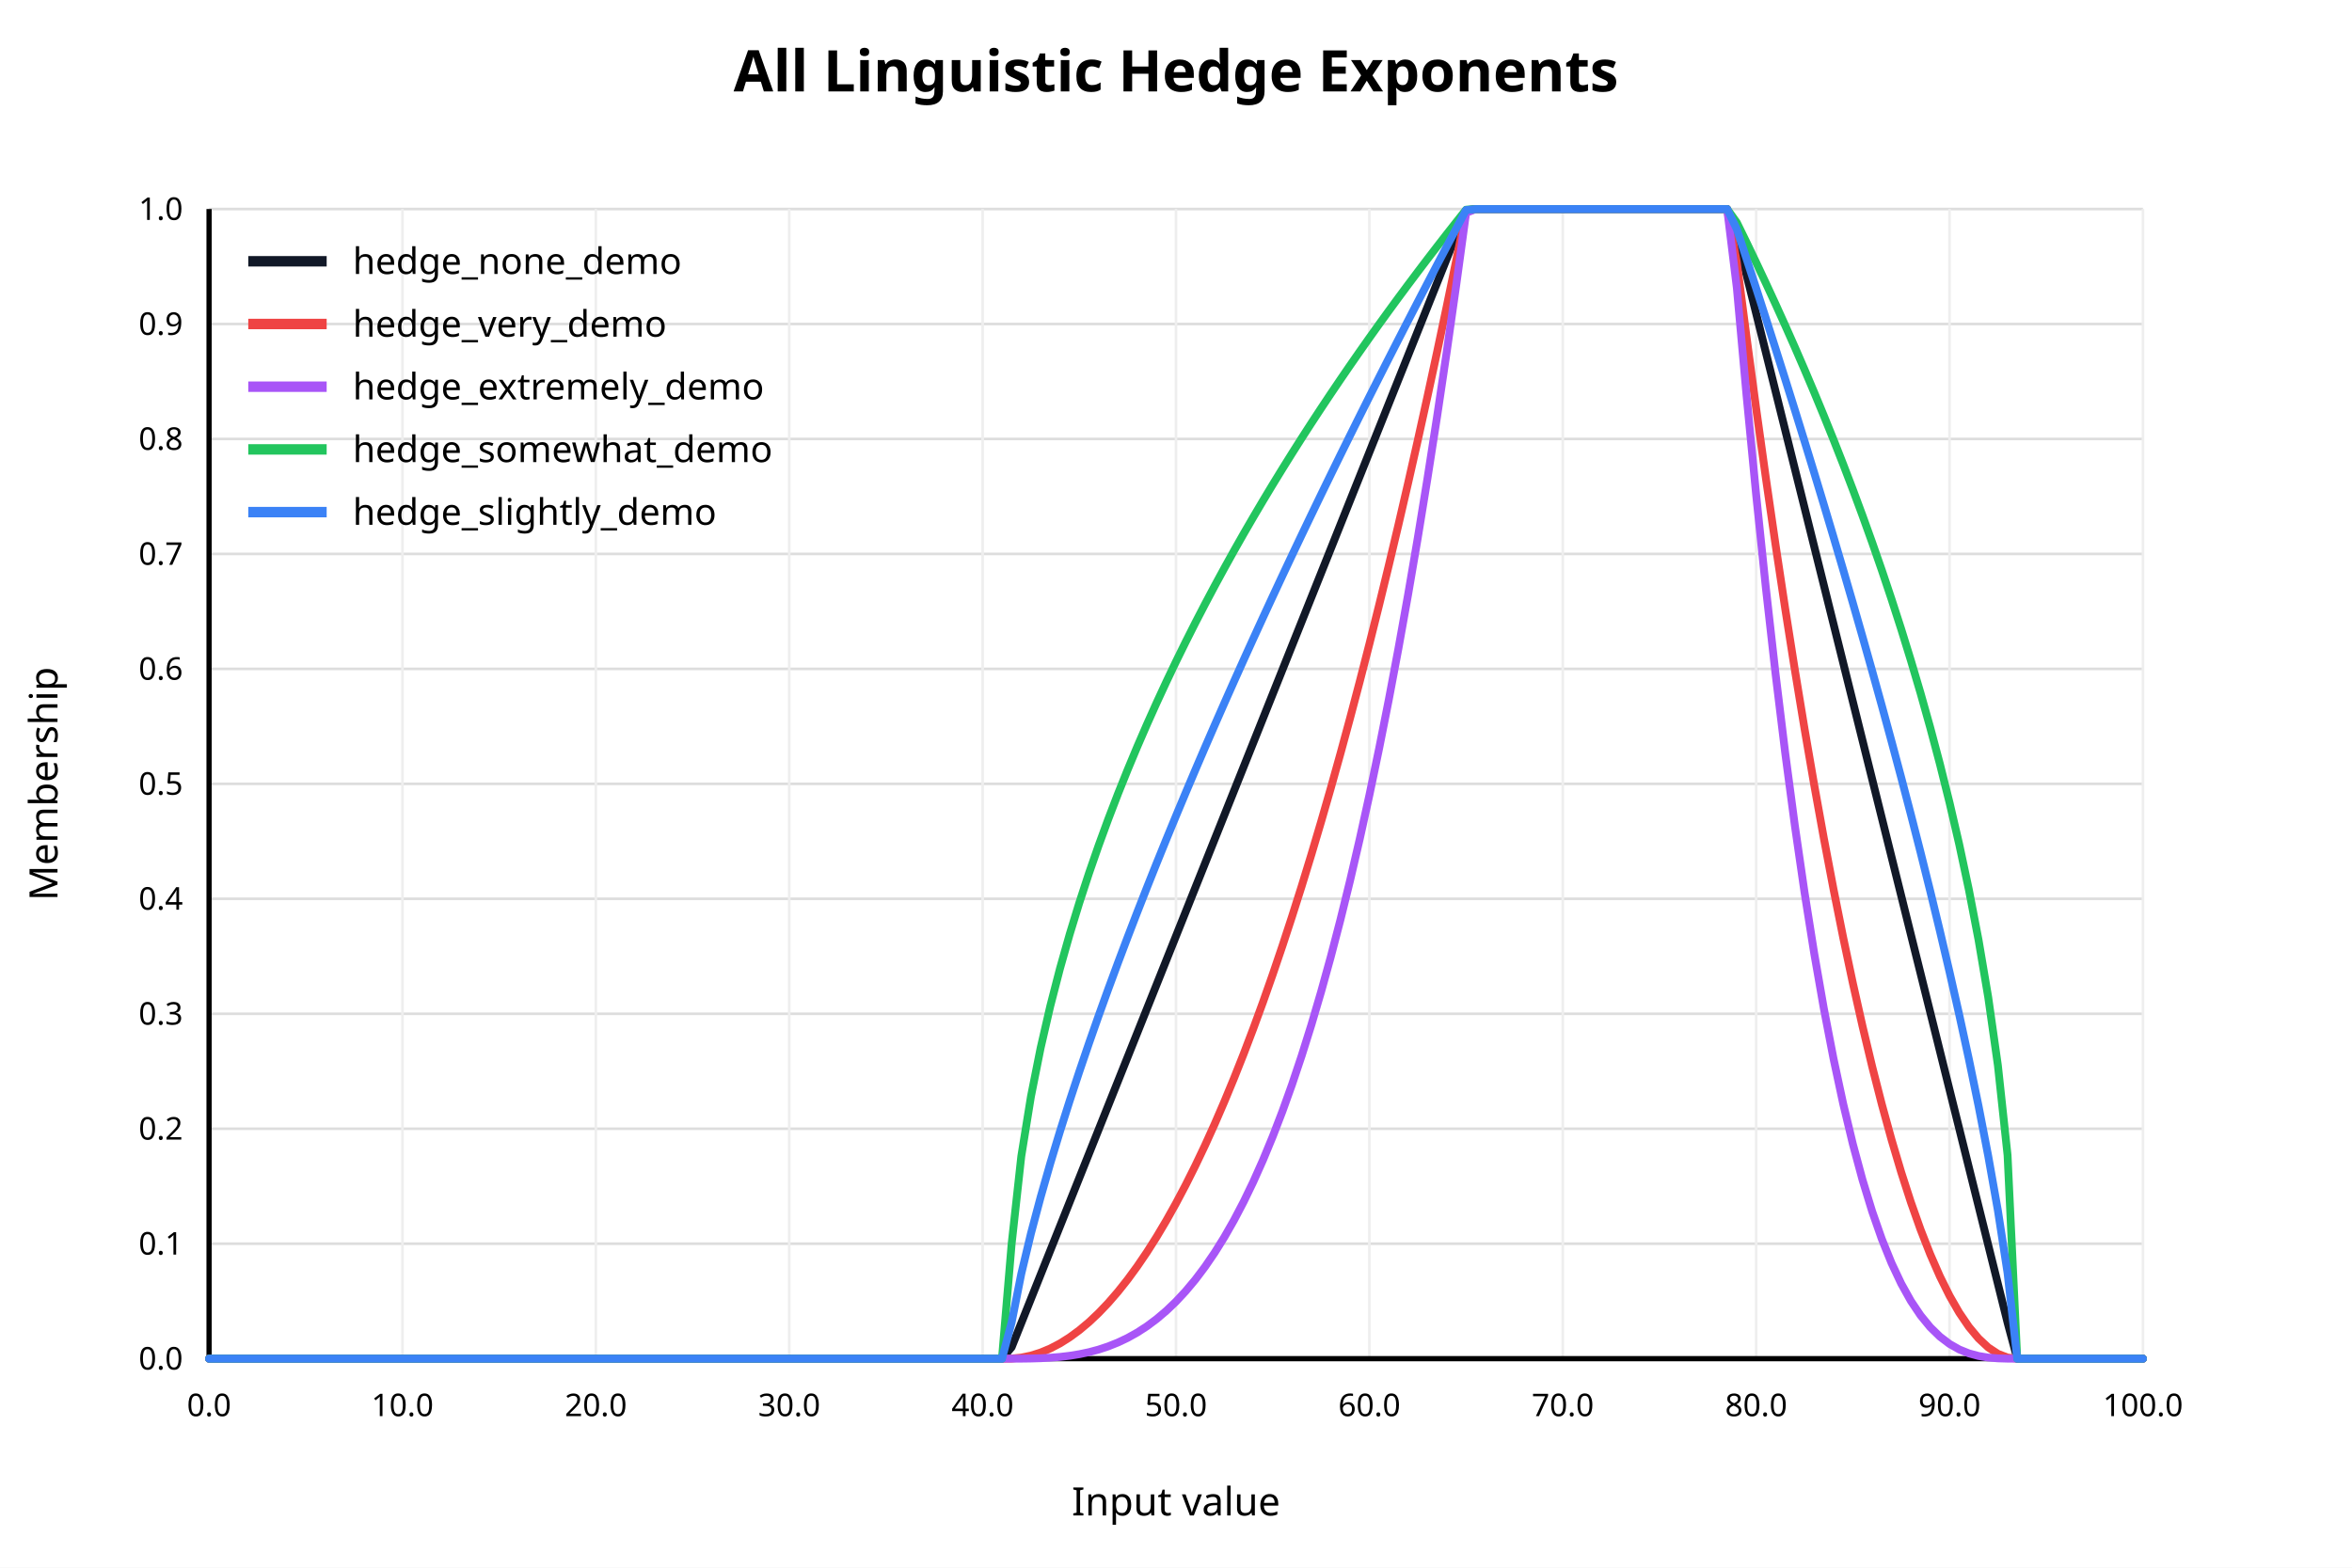
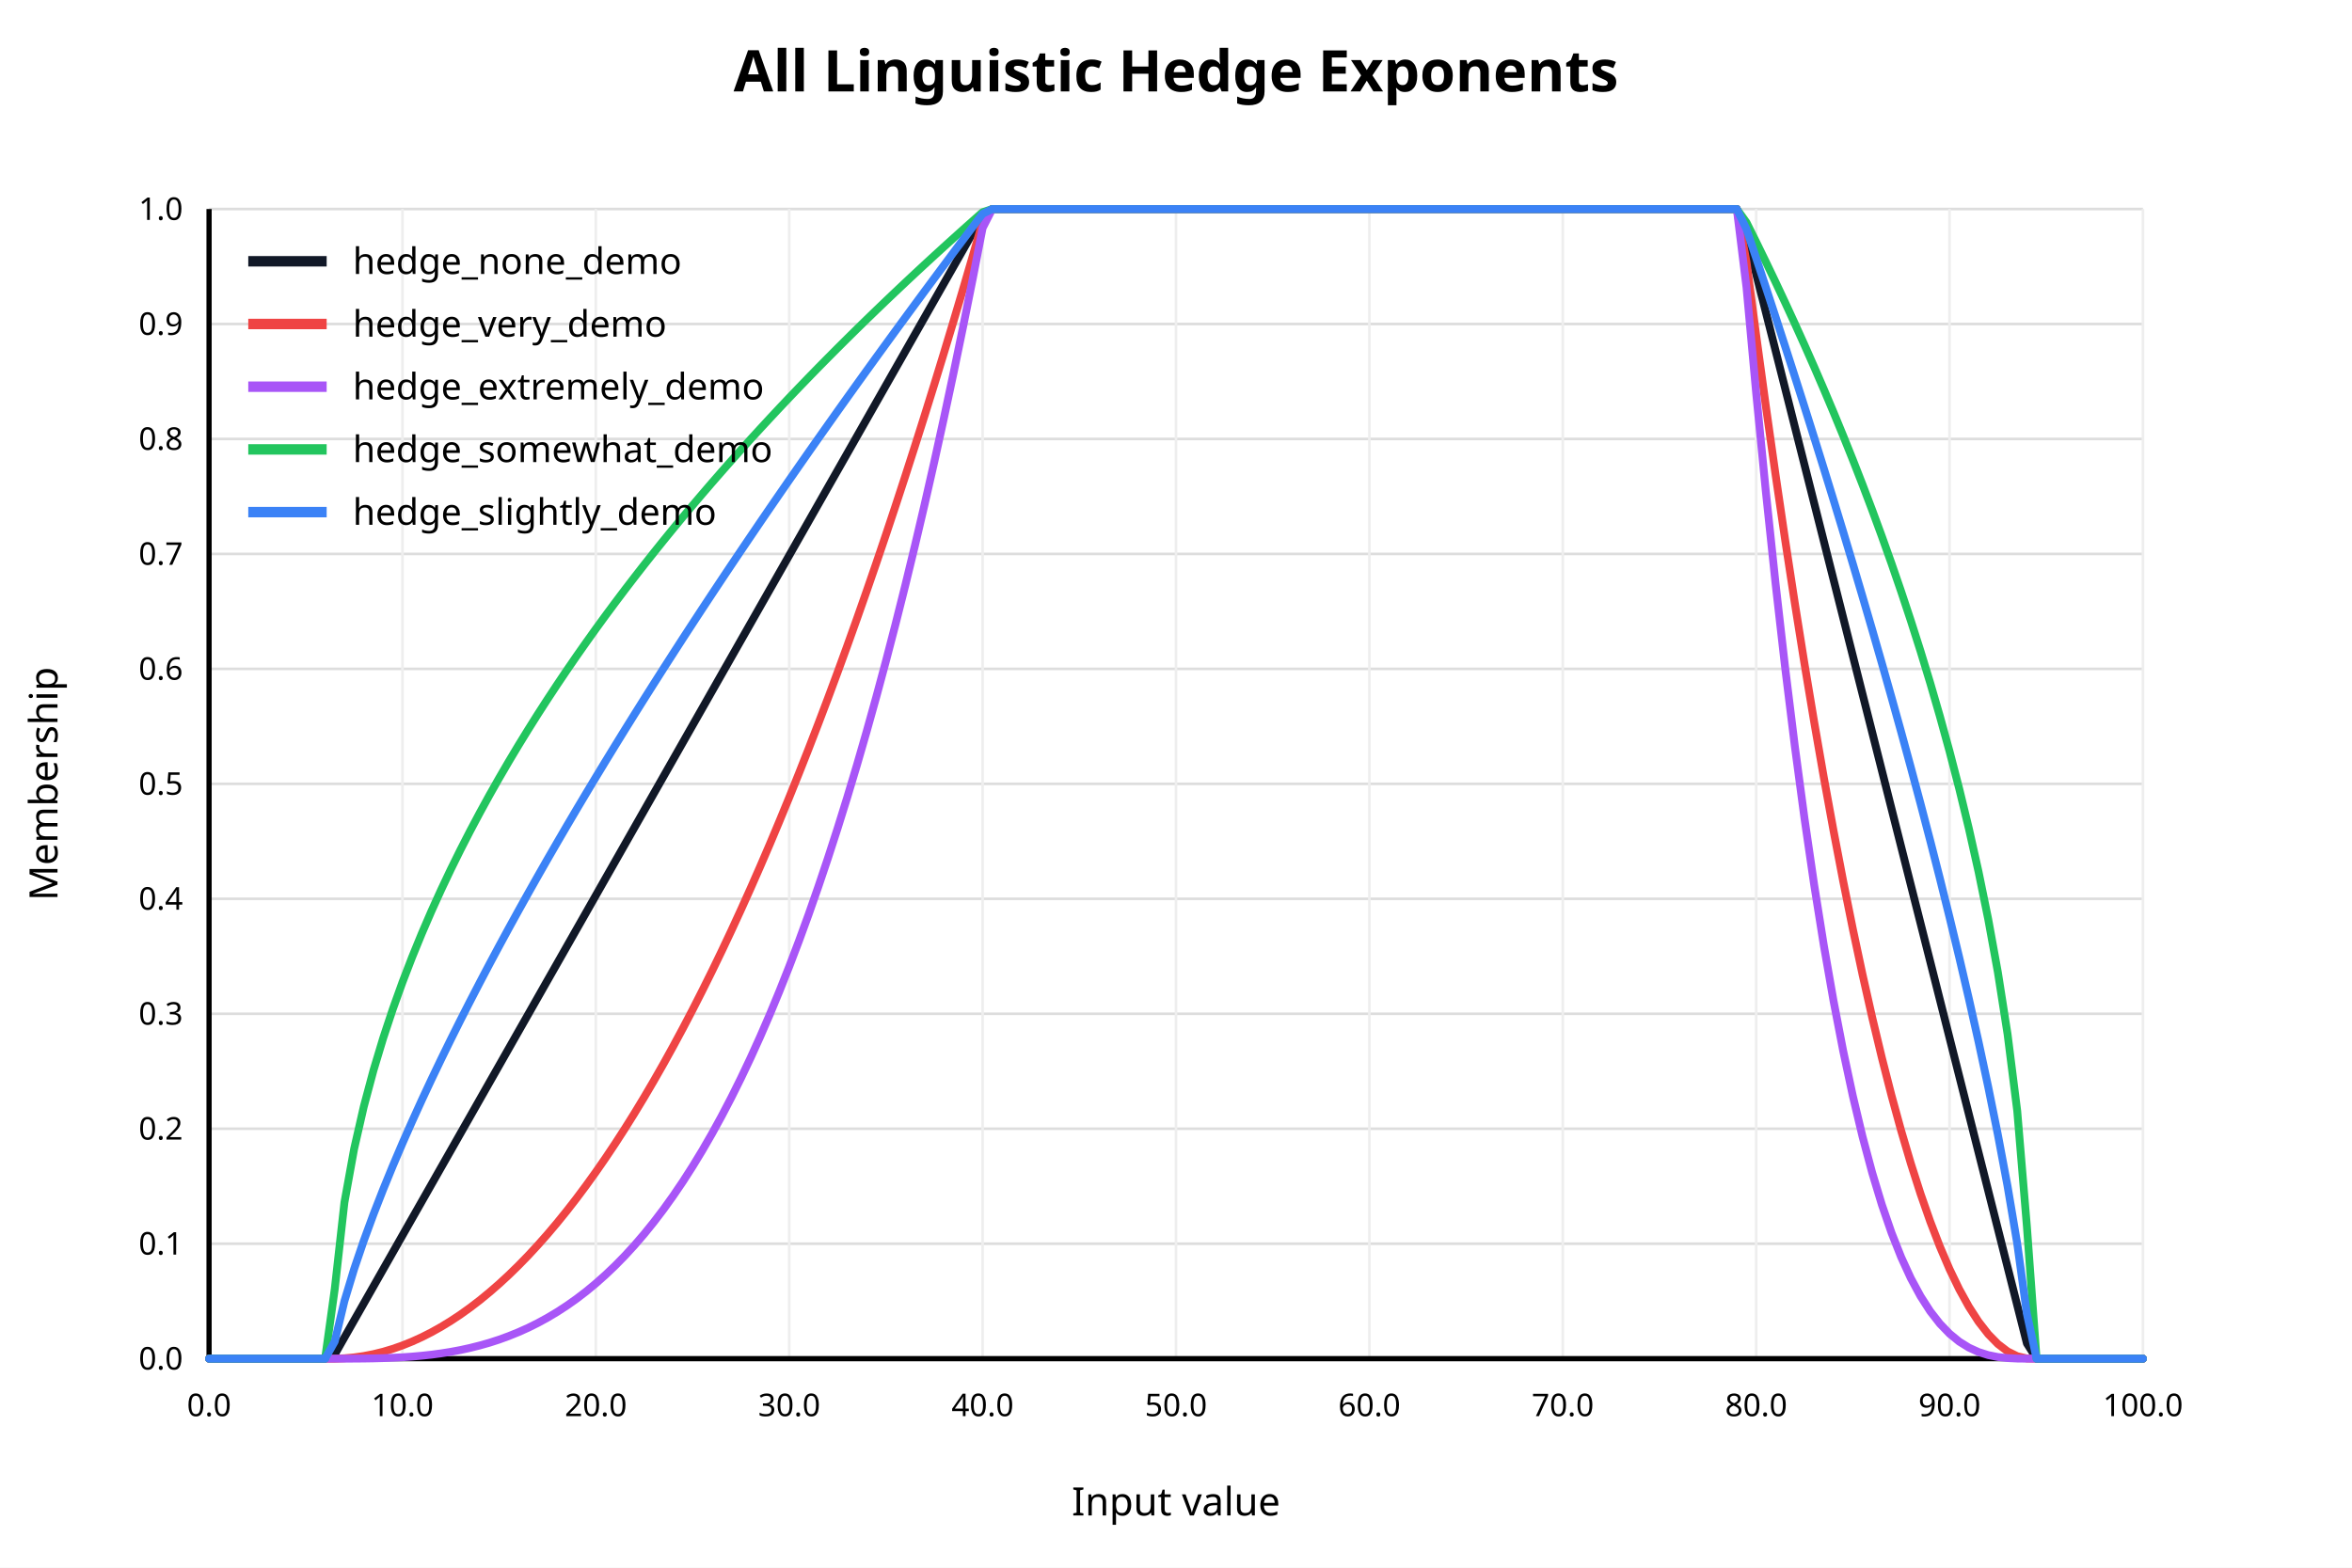
<svg xmlns="http://www.w3.org/2000/svg" width="900" height="600" viewBox="0 0 900 600">
  <rect x="0" y="0" width="900" height="600" fill="white" />
  <text x="450" y="35" text-anchor="middle" font-family="sans-serif" font-size="22" font-weight="bold" fill="black">All Linguistic Hedge Exponents</text>
  <line x1="80" y1="520.00" x2="820" y2="520.00" stroke="#dddddd" stroke-width="1" />
  <text x="70" y="520.00" text-anchor="end" dominant-baseline="middle" font-family="sans-serif" font-size="12" fill="black">0.0</text>
  <line x1="80" y1="476.00" x2="820" y2="476.00" stroke="#dddddd" stroke-width="1" />
  <text x="70" y="476.00" text-anchor="end" dominant-baseline="middle" font-family="sans-serif" font-size="12" fill="black">0.1</text>
  <line x1="80" y1="432.00" x2="820" y2="432.00" stroke="#dddddd" stroke-width="1" />
  <text x="70" y="432.00" text-anchor="end" dominant-baseline="middle" font-family="sans-serif" font-size="12" fill="black">0.2</text>
  <line x1="80" y1="388.00" x2="820" y2="388.00" stroke="#dddddd" stroke-width="1" />
  <text x="70" y="388.00" text-anchor="end" dominant-baseline="middle" font-family="sans-serif" font-size="12" fill="black">0.3</text>
  <line x1="80" y1="344.00" x2="820" y2="344.00" stroke="#dddddd" stroke-width="1" />
  <text x="70" y="344.00" text-anchor="end" dominant-baseline="middle" font-family="sans-serif" font-size="12" fill="black">0.4</text>
  <line x1="80" y1="300.00" x2="820" y2="300.00" stroke="#dddddd" stroke-width="1" />
  <text x="70" y="300.00" text-anchor="end" dominant-baseline="middle" font-family="sans-serif" font-size="12" fill="black">0.5</text>
  <line x1="80" y1="256.00" x2="820" y2="256.00" stroke="#dddddd" stroke-width="1" />
  <text x="70" y="256.00" text-anchor="end" dominant-baseline="middle" font-family="sans-serif" font-size="12" fill="black">0.6</text>
  <line x1="80" y1="212.00" x2="820" y2="212.00" stroke="#dddddd" stroke-width="1" />
  <text x="70" y="212.00" text-anchor="end" dominant-baseline="middle" font-family="sans-serif" font-size="12" fill="black">0.7</text>
  <line x1="80" y1="168.00" x2="820" y2="168.00" stroke="#dddddd" stroke-width="1" />
  <text x="70" y="168.00" text-anchor="end" dominant-baseline="middle" font-family="sans-serif" font-size="12" fill="black">0.8</text>
  <line x1="80" y1="124.00" x2="820" y2="124.00" stroke="#dddddd" stroke-width="1" />
  <text x="70" y="124.00" text-anchor="end" dominant-baseline="middle" font-family="sans-serif" font-size="12" fill="black">0.9</text>
  <line x1="80" y1="80.00" x2="820" y2="80.00" stroke="#dddddd" stroke-width="1" />
  <text x="70" y="80.00" text-anchor="end" dominant-baseline="middle" font-family="sans-serif" font-size="12" fill="black">1.0</text>
  <line x1="80.00" y1="80" x2="80.00" y2="520" stroke="#eeeeee" stroke-width="1" />
  <text x="80.00" y="542" text-anchor="middle" font-family="sans-serif" font-size="12" fill="black">0.0</text>
  <line x1="154.00" y1="80" x2="154.00" y2="520" stroke="#eeeeee" stroke-width="1" />
  <text x="154.00" y="542" text-anchor="middle" font-family="sans-serif" font-size="12" fill="black">10.0</text>
  <line x1="228.00" y1="80" x2="228.00" y2="520" stroke="#eeeeee" stroke-width="1" />
  <text x="228.00" y="542" text-anchor="middle" font-family="sans-serif" font-size="12" fill="black">20.0</text>
  <line x1="302.00" y1="80" x2="302.00" y2="520" stroke="#eeeeee" stroke-width="1" />
  <text x="302.00" y="542" text-anchor="middle" font-family="sans-serif" font-size="12" fill="black">30.0</text>
  <line x1="376.00" y1="80" x2="376.00" y2="520" stroke="#eeeeee" stroke-width="1" />
  <text x="376.00" y="542" text-anchor="middle" font-family="sans-serif" font-size="12" fill="black">40.0</text>
  <line x1="450.00" y1="80" x2="450.00" y2="520" stroke="#eeeeee" stroke-width="1" />
  <text x="450.00" y="542" text-anchor="middle" font-family="sans-serif" font-size="12" fill="black">50.0</text>
  <line x1="524.00" y1="80" x2="524.00" y2="520" stroke="#eeeeee" stroke-width="1" />
  <text x="524.00" y="542" text-anchor="middle" font-family="sans-serif" font-size="12" fill="black">60.0</text>
  <line x1="598.00" y1="80" x2="598.00" y2="520" stroke="#eeeeee" stroke-width="1" />
  <text x="598.00" y="542" text-anchor="middle" font-family="sans-serif" font-size="12" fill="black">70.0</text>
  <line x1="672.00" y1="80" x2="672.00" y2="520" stroke="#eeeeee" stroke-width="1" />
  <text x="672.00" y="542" text-anchor="middle" font-family="sans-serif" font-size="12" fill="black">80.0</text>
  <line x1="746.00" y1="80" x2="746.00" y2="520" stroke="#eeeeee" stroke-width="1" />
  <text x="746.00" y="542" text-anchor="middle" font-family="sans-serif" font-size="12" fill="black">90.0</text>
  <line x1="820.00" y1="80" x2="820.00" y2="520" stroke="#eeeeee" stroke-width="1" />
  <text x="820.00" y="542" text-anchor="middle" font-family="sans-serif" font-size="12" fill="black">100.0</text>
  <line x1="80" y1="520" x2="820" y2="520" stroke="black" stroke-width="2" />
  <line x1="80" y1="80" x2="80" y2="520" stroke="black" stroke-width="2" />
  <text x="450" y="580" text-anchor="middle" font-family="sans-serif" font-size="15" fill="black">Input value</text>
  <text x="22" y="300" text-anchor="middle" font-family="sans-serif" font-size="15" fill="black" transform="rotate(-90 22 300)">Membership</text>
-   <polyline fill="none" stroke="#111827" stroke-width="3" stroke-linejoin="round" stroke-linecap="round" points="80.00,520.00 83.70,520.00 87.40,520.00 91.10,520.00 94.80,520.00 98.50,520.00 102.20,520.00 105.90,520.00 109.60,520.00 113.30,520.00 117.00,520.00 120.70,520.00 124.40,520.00 128.10,520.00 131.80,520.00 135.50,520.00 139.20,520.00 142.90,520.00 146.60,520.00 150.30,520.00 154.00,520.00 157.70,520.00 161.40,520.00 165.10,520.00 168.80,520.00 172.50,520.00 176.20,520.00 179.90,520.00 183.60,520.00 187.30,520.00 191.00,520.00 194.70,520.00 198.40,520.00 202.10,520.00 205.80,520.00 209.50,520.00 213.20,520.00 216.90,520.00 220.60,520.00 224.30,520.00 228.00,520.00 231.70,520.00 235.40,520.00 239.10,520.00 242.80,520.00 246.50,520.00 250.20,520.00 253.90,520.00 257.60,520.00 261.30,520.00 265.00,520.00 268.70,520.00 272.40,520.00 276.10,520.00 279.80,520.00 283.50,520.00 287.20,520.00 290.90,520.00 294.60,520.00 298.30,520.00 302.00,520.00 305.70,520.00 309.40,520.00 313.10,520.00 316.80,520.00 320.50,520.00 324.20,520.00 327.90,520.00 331.60,520.00 335.30,520.00 339.00,520.00 342.70,520.00 346.40,520.00 350.10,520.00 353.80,520.00 357.50,520.00 361.20,520.00 364.90,520.00 368.60,520.00 372.30,520.00 376.00,520.00 379.70,520.00 383.40,520.00 387.10,515.63 390.80,506.37 394.50,497.11 398.20,487.85 401.90,478.59 405.60,469.34 409.30,460.08 413.00,450.82 416.70,441.56 420.40,432.30 424.10,423.05 427.80,413.79 431.50,404.53 435.20,395.27 438.90,386.01 442.60,376.76 446.30,367.50 450.00,358.24 453.70,348.98 457.40,339.72 461.10,330.47 464.80,321.21 468.50,311.95 472.20,302.69 475.90,293.43 479.60,284.18 483.30,274.92 487.00,265.66 490.70,256.40 494.40,247.14 498.10,237.88 501.80,228.63 505.50,219.37 509.20,210.11 512.90,200.85 516.60,191.59 520.30,182.34 524.00,173.08 527.70,163.82 531.40,154.56 535.10,145.30 538.80,136.05 542.50,126.79 546.20,117.53 549.90,108.27 553.60,99.01 557.30,89.76 561.00,80.50 564.70,80.00 568.40,80.00 572.10,80.00 575.80,80.00 579.50,80.00 583.20,80.00 586.90,80.00 590.60,80.00 594.30,80.00 598.00,80.00 601.70,80.00 605.40,80.00 609.10,80.00 612.80,80.00 616.50,80.00 620.20,80.00 623.90,80.00 627.60,80.00 631.30,80.00 635.00,80.00 638.70,80.00 642.40,80.00 646.10,80.00 649.80,80.00 653.50,80.00 657.20,80.00 660.90,80.00 664.60,90.28 668.30,105.14 672.00,119.99 675.70,134.85 679.40,149.70 683.10,164.56 686.80,179.41 690.50,194.27 694.20,209.12 697.90,223.98 701.60,238.83 705.30,253.69 709.00,268.54 712.70,283.40 716.40,298.25 720.10,313.11 723.80,327.96 727.50,342.82 731.20,357.67 734.90,372.52 738.60,387.38 742.30,402.23 746.00,417.09 749.70,431.94 753.40,446.80 757.10,461.65 760.80,476.51 764.50,491.36 768.20,506.22 771.90,520.00 775.60,520.00 779.30,520.00 783.00,520.00 786.70,520.00 790.40,520.00 794.10,520.00 797.80,520.00 801.50,520.00 805.20,520.00 808.90,520.00 812.60,520.00 816.30,520.00 820.00,520.00" />
+   <polyline fill="none" stroke="#111827" stroke-width="3" stroke-linejoin="round" stroke-linecap="round" points="80.00,520.00 83.70,520.00 87.40,520.00 91.10,520.00 94.80,520.00 98.50,520.00 102.20,520.00 105.90,520.00 109.60,520.00 113.30,520.00 117.00,520.00 120.70,520.00 124.40,520.00 128.10,518.38 131.80,511.87 135.50,505.36 139.20,498.86 142.90,492.35 146.60,485.84 150.30,479.34 154.00,472.83 157.70,466.32 161.40,459.82 165.10,453.31 168.80,446.80 172.50,440.30 176.20,433.79 179.90,427.29 183.60,420.78 187.30,414.27 191.00,407.77 194.70,401.26 198.40,394.75 202.10,388.25 205.80,381.74 209.50,375.23 213.20,368.73 216.90,362.22 220.60,355.71 224.30,349.21 228.00,342.70 231.70,336.19 235.40,329.69 239.10,323.18 242.80,316.67 246.50,310.17 250.20,303.66 253.90,297.15 257.60,290.65 261.30,284.14 265.00,277.63 268.70,271.13 272.40,264.62 276.10,258.11 279.80,251.61 283.50,245.10 287.20,238.60 290.90,232.09 294.60,225.58 298.30,219.08 302.00,212.57 305.70,206.06 309.40,199.56 313.10,193.05 316.80,186.54 320.50,180.04 324.20,173.53 327.90,167.02 331.60,160.52 335.30,154.01 339.00,147.50 342.70,141.00 346.40,134.49 350.10,127.98 353.80,121.48 357.50,114.97 361.20,108.46 364.90,101.96 368.60,95.45 372.30,88.94 376.00,82.44 379.70,80.00 383.40,80.00 387.10,80.00 390.80,80.00 394.50,80.00 398.20,80.00 401.90,80.00 405.60,80.00 409.30,80.00 413.00,80.00 416.70,80.00 420.40,80.00 424.10,80.00 427.80,80.00 431.50,80.00 435.20,80.00 438.90,80.00 442.60,80.00 446.30,80.00 450.00,80.00 453.70,80.00 457.40,80.00 461.10,80.00 464.80,80.00 468.50,80.00 472.20,80.00 475.90,80.00 479.60,80.00 483.30,80.00 487.00,80.00 490.70,80.00 494.40,80.00 498.10,80.00 501.80,80.00 505.50,80.00 509.20,80.00 512.90,80.00 516.60,80.00 520.30,80.00 524.00,80.00 527.70,80.00 531.40,80.00 535.10,80.00 538.80,80.00 542.50,80.00 546.20,80.00 549.90,80.00 553.60,80.00 557.30,80.00 561.00,80.00 564.70,80.00 568.40,80.00 572.10,80.00 575.80,80.00 579.50,80.00 583.20,80.00 586.90,80.00 590.60,80.00 594.30,80.00 598.00,80.00 601.70,80.00 605.40,80.00 609.10,80.00 612.80,80.00 616.50,80.00 620.20,80.00 623.90,80.00 627.60,80.00 631.30,80.00 635.00,80.00 638.70,80.00 642.40,80.00 646.10,80.00 649.80,80.00 653.50,80.00 657.20,80.00 660.90,80.00 664.60,80.00 668.30,90.23 672.00,104.85 675.70,119.47 679.40,134.09 683.10,148.71 686.80,163.33 690.50,177.95 694.20,192.57 697.90,207.18 701.60,221.80 705.30,236.42 709.00,251.04 712.70,265.66 716.40,280.28 720.10,294.90 723.80,309.52 727.50,324.14 731.20,338.76 734.90,353.38 738.60,367.99 742.30,382.61 746.00,397.23 749.70,411.85 753.40,426.47 757.10,441.09 760.80,455.71 764.50,470.33 768.20,484.95 771.90,499.57 775.60,514.18 779.30,520.00 783.00,520.00 786.70,520.00 790.40,520.00 794.10,520.00 797.80,520.00 801.50,520.00 805.20,520.00 808.90,520.00 812.60,520.00 816.30,520.00 820.00,520.00" />
  <line x1="95" y1="100" x2="125" y2="100" stroke="#111827" stroke-width="4" />
  <text x="135" y="100" dominant-baseline="middle" font-family="sans-serif" font-size="14" fill="black">hedge_none_demo</text>
-   <polyline fill="none" stroke="#ef4444" stroke-width="3" stroke-linejoin="round" stroke-linecap="round" points="80.00,520.00 83.70,520.00 87.40,520.00 91.10,520.00 94.80,520.00 98.50,520.00 102.20,520.00 105.90,520.00 109.60,520.00 113.30,520.00 117.00,520.00 120.70,520.00 124.40,520.00 128.10,520.00 131.80,520.00 135.50,520.00 139.20,520.00 142.90,520.00 146.60,520.00 150.30,520.00 154.00,520.00 157.70,520.00 161.40,520.00 165.10,520.00 168.80,520.00 172.50,520.00 176.20,520.00 179.90,520.00 183.60,520.00 187.30,520.00 191.00,520.00 194.70,520.00 198.40,520.00 202.10,520.00 205.80,520.00 209.50,520.00 213.20,520.00 216.90,520.00 220.60,520.00 224.30,520.00 228.00,520.00 231.70,520.00 235.40,520.00 239.10,520.00 242.80,520.00 246.50,520.00 250.20,520.00 253.90,520.00 257.60,520.00 261.30,520.00 265.00,520.00 268.70,520.00 272.40,520.00 276.10,520.00 279.80,520.00 283.50,520.00 287.20,520.00 290.90,520.00 294.60,520.00 298.30,520.00 302.00,520.00 305.70,520.00 309.40,520.00 313.10,520.00 316.80,520.00 320.50,520.00 324.20,520.00 327.90,520.00 331.60,520.00 335.30,520.00 339.00,520.00 342.70,520.00 346.40,520.00 350.10,520.00 353.80,520.00 357.50,520.00 361.20,520.00 364.90,520.00 368.60,520.00 372.30,520.00 376.00,520.00 379.70,520.00 383.40,520.00 387.10,519.96 390.80,519.58 394.50,518.81 398.20,517.65 401.90,516.10 405.60,514.17 409.30,511.84 413.00,509.12 416.70,506.02 420.40,502.52 424.10,498.64 427.80,494.36 431.50,489.70 435.20,484.64 438.90,479.20 442.60,473.37 446.30,467.14 450.00,460.53 453.70,453.53 457.40,446.14 461.10,438.36 464.80,430.19 468.50,421.62 472.20,412.67 475.90,403.34 479.60,393.61 483.30,383.49 487.00,372.98 490.70,362.08 494.40,350.79 498.10,339.12 501.80,327.05 505.50,314.59 509.20,301.75 512.90,288.51 516.60,274.89 520.30,260.87 524.00,246.47 527.70,231.67 531.40,216.49 535.10,200.92 538.80,184.95 542.50,168.60 546.20,151.86 549.90,134.73 553.60,117.21 557.30,99.30 561.00,81.00 564.70,80.00 568.40,80.00 572.10,80.00 575.80,80.00 579.50,80.00 583.20,80.00 586.90,80.00 590.60,80.00 594.30,80.00 598.00,80.00 601.70,80.00 605.40,80.00 609.10,80.00 612.80,80.00 616.50,80.00 620.20,80.00 623.90,80.00 627.60,80.00 631.30,80.00 635.00,80.00 638.70,80.00 642.40,80.00 646.10,80.00 649.80,80.00 653.50,80.00 657.20,80.00 660.90,80.00 664.60,100.33 668.30,128.84 672.00,156.35 675.70,182.86 679.40,208.36 683.10,232.87 686.80,256.36 690.50,278.86 694.20,300.35 697.90,320.84 701.60,340.33 705.30,358.81 709.00,376.29 712.70,392.77 716.40,408.24 720.10,422.72 723.80,436.18 727.50,448.65 731.20,460.11 734.90,470.57 738.60,480.03 742.30,488.48 746.00,495.93 749.70,502.38 753.40,507.82 757.10,512.26 760.80,515.70 764.50,518.14 768.20,519.57 771.90,520.00 775.60,520.00 779.30,520.00 783.00,520.00 786.70,520.00 790.40,520.00 794.10,520.00 797.80,520.00 801.50,520.00 805.20,520.00 808.90,520.00 812.60,520.00 816.30,520.00 820.00,520.00" />
+   <polyline fill="none" stroke="#ef4444" stroke-width="3" stroke-linejoin="round" stroke-linecap="round" points="80.00,520.00 83.70,520.00 87.40,520.00 91.10,520.00 94.80,520.00 98.50,520.00 102.20,520.00 105.90,520.00 109.60,520.00 113.30,520.00 117.00,520.00 120.70,520.00 124.40,520.00 128.10,519.99 131.80,519.85 135.50,519.51 139.20,518.98 142.90,518.26 146.60,517.35 150.30,516.24 154.00,514.94 157.70,513.45 161.40,511.77 165.10,509.89 168.80,507.82 172.50,505.56 176.20,503.11 179.90,500.46 183.60,497.63 187.30,494.59 191.00,491.37 194.70,487.96 198.40,484.35 202.10,480.55 205.80,476.55 209.50,472.37 213.20,467.99 216.90,463.42 220.60,458.66 224.30,453.70 228.00,448.56 231.70,443.22 235.40,437.68 239.10,431.96 242.80,426.04 246.50,419.93 250.20,413.63 253.90,407.14 257.60,400.45 261.30,393.57 265.00,386.50 268.70,379.23 272.40,371.78 276.10,364.13 279.80,356.29 283.50,348.25 287.20,340.03 290.90,331.61 294.60,323.00 298.30,314.19 302.00,305.20 305.70,296.01 309.40,286.63 313.10,277.05 316.80,267.29 320.50,257.33 324.20,247.18 327.90,236.83 331.60,226.30 335.30,215.57 339.00,204.65 342.70,193.54 346.40,182.23 350.10,170.73 353.80,159.04 357.50,147.16 361.20,135.09 364.90,122.82 368.60,110.36 372.30,97.71 376.00,84.86 379.70,80.00 383.40,80.00 387.10,80.00 390.80,80.00 394.50,80.00 398.20,80.00 401.90,80.00 405.60,80.00 409.30,80.00 413.00,80.00 416.70,80.00 420.40,80.00 424.10,80.00 427.80,80.00 431.50,80.00 435.20,80.00 438.90,80.00 442.60,80.00 446.30,80.00 450.00,80.00 453.70,80.00 457.40,80.00 461.10,80.00 464.80,80.00 468.50,80.00 472.20,80.00 475.90,80.00 479.60,80.00 483.30,80.00 487.00,80.00 490.70,80.00 494.40,80.00 498.10,80.00 501.80,80.00 505.50,80.00 509.20,80.00 512.90,80.00 516.60,80.00 520.30,80.00 524.00,80.00 527.70,80.00 531.40,80.00 535.10,80.00 538.80,80.00 542.50,80.00 546.20,80.00 549.90,80.00 553.60,80.00 557.30,80.00 561.00,80.00 564.70,80.00 568.40,80.00 572.10,80.00 575.80,80.00 579.50,80.00 583.20,80.00 586.90,80.00 590.60,80.00 594.30,80.00 598.00,80.00 601.70,80.00 605.40,80.00 609.10,80.00 612.80,80.00 616.50,80.00 620.20,80.00 623.90,80.00 627.60,80.00 631.30,80.00 635.00,80.00 638.70,80.00 642.40,80.00 646.10,80.00 649.80,80.00 653.50,80.00 657.20,80.00 660.90,80.00 664.60,80.00 668.30,100.23 672.00,128.30 675.70,155.40 679.40,181.53 683.10,206.69 686.80,230.87 690.50,254.09 694.20,276.33 697.90,297.61 701.60,317.91 705.30,337.24 709.00,355.59 712.70,372.98 716.40,389.40 720.10,404.84 723.80,419.31 727.50,432.81 731.20,445.34 734.90,456.90 738.60,467.49 742.30,477.10 746.00,485.75 749.70,493.42 753.40,500.12 757.10,505.85 760.80,510.61 764.50,514.39 768.20,517.21 771.90,519.05 775.60,519.92 779.30,520.00 783.00,520.00 786.70,520.00 790.40,520.00 794.10,520.00 797.80,520.00 801.50,520.00 805.20,520.00 808.90,520.00 812.60,520.00 816.30,520.00 820.00,520.00" />
  <line x1="95" y1="124" x2="125" y2="124" stroke="#ef4444" stroke-width="4" />
  <text x="135" y="124" dominant-baseline="middle" font-family="sans-serif" font-size="14" fill="black">hedge_very_demo</text>
-   <polyline fill="none" stroke="#a855f7" stroke-width="3" stroke-linejoin="round" stroke-linecap="round" points="80.00,520.00 83.70,520.00 87.40,520.00 91.10,520.00 94.80,520.00 98.50,520.00 102.20,520.00 105.90,520.00 109.60,520.00 113.30,520.00 117.00,520.00 120.70,520.00 124.40,520.00 128.10,520.00 131.80,520.00 135.50,520.00 139.20,520.00 142.90,520.00 146.60,520.00 150.30,520.00 154.00,520.00 157.70,520.00 161.40,520.00 165.10,520.00 168.80,520.00 172.50,520.00 176.20,520.00 179.90,520.00 183.60,520.00 187.30,520.00 191.00,520.00 194.70,520.00 198.40,520.00 202.10,520.00 205.80,520.00 209.50,520.00 213.20,520.00 216.90,520.00 220.60,520.00 224.30,520.00 228.00,520.00 231.70,520.00 235.40,520.00 239.10,520.00 242.80,520.00 246.50,520.00 250.20,520.00 253.90,520.00 257.60,520.00 261.30,520.00 265.00,520.00 268.70,520.00 272.40,520.00 276.10,520.00 279.80,520.00 283.50,520.00 287.20,520.00 290.90,520.00 294.60,520.00 298.30,520.00 302.00,520.00 305.70,520.00 309.40,520.00 313.10,520.00 316.80,520.00 320.50,520.00 324.20,520.00 327.90,520.00 331.60,520.00 335.30,520.00 339.00,520.00 342.70,520.00 346.40,520.00 350.10,520.00 353.80,520.00 357.50,520.00 361.20,520.00 364.90,520.00 368.60,520.00 372.30,520.00 376.00,520.00 379.70,520.00 383.40,520.00 387.10,520.00 390.80,519.99 394.50,519.94 398.20,519.83 401.90,519.63 405.60,519.33 409.30,518.89 413.00,518.29 416.70,517.51 420.40,516.52 424.10,515.29 427.80,513.81 431.50,512.05 435.20,509.98 438.90,507.58 442.60,504.82 446.30,501.68 450.00,498.14 453.70,494.16 457.40,489.74 461.10,484.83 464.80,479.42 468.50,473.48 472.20,466.99 475.90,459.93 479.60,452.26 483.30,443.96 487.00,435.01 490.70,425.39 494.40,415.07 498.10,404.02 501.80,392.23 505.50,379.66 509.20,366.29 512.90,352.09 516.60,337.05 520.30,321.14 524.00,304.33 527.70,286.60 531.40,267.92 535.10,248.27 538.80,227.63 542.50,205.97 546.20,183.26 549.90,159.48 553.60,134.61 557.30,108.62 561.00,81.49 564.70,80.00 568.40,80.00 572.10,80.00 575.80,80.00 579.50,80.00 583.20,80.00 586.90,80.00 590.60,80.00 594.30,80.00 598.00,80.00 601.70,80.00 605.40,80.00 609.10,80.00 612.80,80.00 616.50,80.00 620.20,80.00 623.90,80.00 627.60,80.00 631.30,80.00 635.00,80.00 638.70,80.00 642.40,80.00 646.10,80.00 649.80,80.00 653.50,80.00 657.20,80.00 660.90,80.00 664.60,110.14 668.30,151.19 672.00,189.41 675.70,224.89 679.40,257.73 683.10,288.05 686.80,315.93 690.50,341.48 694.20,364.81 697.90,386.01 701.60,405.19 705.30,422.44 709.00,437.87 712.70,451.58 716.40,463.68 720.10,474.26 723.80,483.42 727.50,491.27 731.20,497.91 734.90,503.43 738.60,507.95 742.30,511.56 746.00,514.37 749.70,516.47 753.40,517.97 757.10,518.97 760.80,519.58 764.50,519.88 768.20,519.99 771.90,520.00 775.60,520.00 779.30,520.00 783.00,520.00 786.70,520.00 790.40,520.00 794.10,520.00 797.80,520.00 801.50,520.00 805.20,520.00 808.90,520.00 812.60,520.00 816.30,520.00 820.00,520.00" />
+   <polyline fill="none" stroke="#a855f7" stroke-width="3" stroke-linejoin="round" stroke-linecap="round" points="80.00,520.00 83.70,520.00 87.40,520.00 91.10,520.00 94.80,520.00 98.50,520.00 102.20,520.00 105.90,520.00 109.60,520.00 113.30,520.00 117.00,520.00 120.70,520.00 124.40,520.00 128.10,520.00 131.80,520.00 135.50,519.98 139.20,519.95 142.90,519.89 146.60,519.79 150.30,519.65 154.00,519.46 157.70,519.20 161.40,518.87 165.10,518.47 168.80,517.97 172.50,517.38 176.20,516.69 179.90,515.88 183.60,514.95 187.30,513.90 191.00,512.70 194.70,511.35 198.40,509.85 202.10,508.19 205.80,506.35 209.50,504.33 213.20,502.12 216.90,499.71 220.60,497.10 224.30,494.27 228.00,491.21 231.70,487.92 235.40,484.40 239.10,480.62 242.80,476.58 246.50,472.28 250.20,467.70 253.90,462.84 257.60,457.68 261.30,452.23 265.00,446.46 268.70,440.38 272.40,433.97 276.10,427.23 279.80,420.14 283.50,412.70 287.20,404.90 290.90,396.73 294.60,388.18 298.30,379.24 302.00,369.91 305.70,360.18 309.40,350.04 313.10,339.47 316.80,328.48 320.50,317.05 324.20,305.17 327.90,292.84 331.60,280.04 335.30,266.78 339.00,253.03 342.70,238.79 346.40,224.06 350.10,208.82 353.80,193.07 357.50,176.79 361.20,159.99 364.90,142.64 368.60,124.74 372.30,106.29 376.00,87.27 379.70,80.00 383.40,80.00 387.10,80.00 390.80,80.00 394.50,80.00 398.20,80.00 401.90,80.00 405.60,80.00 409.30,80.00 413.00,80.00 416.70,80.00 420.40,80.00 424.10,80.00 427.80,80.00 431.50,80.00 435.20,80.00 438.90,80.00 442.60,80.00 446.30,80.00 450.00,80.00 453.70,80.00 457.40,80.00 461.10,80.00 464.80,80.00 468.50,80.00 472.20,80.00 475.90,80.00 479.60,80.00 483.30,80.00 487.00,80.00 490.70,80.00 494.40,80.00 498.10,80.00 501.80,80.00 505.50,80.00 509.20,80.00 512.90,80.00 516.60,80.00 520.30,80.00 524.00,80.00 527.70,80.00 531.40,80.00 535.10,80.00 538.80,80.00 542.50,80.00 546.20,80.00 549.90,80.00 553.60,80.00 557.30,80.00 561.00,80.00 564.70,80.00 568.40,80.00 572.10,80.00 575.80,80.00 579.50,80.00 583.20,80.00 586.90,80.00 590.60,80.00 594.30,80.00 598.00,80.00 601.70,80.00 605.40,80.00 609.10,80.00 612.80,80.00 616.50,80.00 620.20,80.00 623.90,80.00 627.60,80.00 631.30,80.00 635.00,80.00 638.70,80.00 642.40,80.00 646.10,80.00 649.80,80.00 653.50,80.00 657.20,80.00 660.90,80.00 664.60,80.00 668.30,109.99 672.00,150.42 675.70,188.10 679.40,223.14 683.10,255.61 686.80,285.63 690.50,313.28 694.20,338.67 697.90,361.89 701.60,383.04 705.30,402.21 709.00,419.50 712.70,435.02 716.40,448.84 720.10,461.08 723.80,471.83 727.50,481.19 731.20,489.25 734.90,496.10 738.60,501.86 742.30,506.61 746.00,510.44 749.70,513.47 753.40,515.77 757.10,517.46 760.80,518.63 764.50,519.37 768.20,519.78 771.90,519.96 775.60,520.00 779.30,520.00 783.00,520.00 786.70,520.00 790.40,520.00 794.10,520.00 797.80,520.00 801.50,520.00 805.20,520.00 808.90,520.00 812.60,520.00 816.30,520.00 820.00,520.00" />
  <line x1="95" y1="148" x2="125" y2="148" stroke="#a855f7" stroke-width="4" />
  <text x="135" y="148" dominant-baseline="middle" font-family="sans-serif" font-size="14" fill="black">hedge_extremely_demo</text>
-   <polyline fill="none" stroke="#22c55e" stroke-width="3" stroke-linejoin="round" stroke-linecap="round" points="80.00,520.00 83.70,520.00 87.40,520.00 91.10,520.00 94.80,520.00 98.50,520.00 102.20,520.00 105.90,520.00 109.60,520.00 113.30,520.00 117.00,520.00 120.70,520.00 124.40,520.00 128.10,520.00 131.80,520.00 135.50,520.00 139.20,520.00 142.90,520.00 146.60,520.00 150.30,520.00 154.00,520.00 157.70,520.00 161.40,520.00 165.10,520.00 168.80,520.00 172.50,520.00 176.20,520.00 179.90,520.00 183.60,520.00 187.30,520.00 191.00,520.00 194.70,520.00 198.40,520.00 202.10,520.00 205.80,520.00 209.50,520.00 213.20,520.00 216.90,520.00 220.60,520.00 224.30,520.00 228.00,520.00 231.70,520.00 235.40,520.00 239.10,520.00 242.80,520.00 246.50,520.00 250.20,520.00 253.90,520.00 257.60,520.00 261.30,520.00 265.00,520.00 268.70,520.00 272.40,520.00 276.10,520.00 279.80,520.00 283.50,520.00 287.20,520.00 290.90,520.00 294.60,520.00 298.30,520.00 302.00,520.00 305.70,520.00 309.40,520.00 313.10,520.00 316.80,520.00 320.50,520.00 324.20,520.00 327.90,520.00 331.60,520.00 335.30,520.00 339.00,520.00 342.70,520.00 346.40,520.00 350.10,520.00 353.80,520.00 357.50,520.00 361.20,520.00 364.90,520.00 368.60,520.00 372.30,520.00 376.00,520.00 379.70,520.00 383.40,520.00 387.10,476.13 390.80,442.55 394.50,419.64 398.20,401.07 401.90,385.02 405.60,370.69 409.30,357.62 413.00,345.53 416.70,334.22 420.40,323.57 424.10,313.46 427.80,303.82 431.50,294.60 435.20,285.73 438.90,277.20 442.60,268.95 446.30,260.96 450.00,253.21 453.70,245.69 457.40,238.36 461.10,231.22 464.80,224.25 468.50,217.44 472.20,210.78 475.90,204.26 479.60,197.88 483.30,191.62 487.00,185.47 490.70,179.44 494.40,173.51 498.10,167.68 501.80,161.94 505.50,156.30 509.20,150.74 512.90,145.27 516.60,139.87 520.30,134.55 524.00,129.30 527.70,124.12 531.40,119.01 535.10,113.96 538.80,108.98 542.50,104.05 546.20,99.18 549.90,94.37 553.60,89.61 557.30,84.91 561.00,80.25 564.70,80.00 568.40,80.00 572.10,80.00 575.80,80.00 579.50,80.00 583.20,80.00 586.90,80.00 590.60,80.00 594.30,80.00 598.00,80.00 601.70,80.00 605.40,80.00 609.10,80.00 612.80,80.00 616.50,80.00 620.20,80.00 623.90,80.00 627.60,80.00 631.30,80.00 635.00,80.00 638.70,80.00 642.40,80.00 646.10,80.00 649.80,80.00 653.50,80.00 657.20,80.00 660.90,80.00 664.60,85.17 668.30,92.75 672.00,100.47 675.70,108.34 679.40,116.35 683.10,124.53 686.80,132.88 690.50,141.42 694.20,150.15 697.90,159.10 701.60,168.27 705.30,177.69 709.00,187.37 712.70,197.35 716.40,207.64 720.10,218.28 723.80,229.32 727.50,240.78 731.20,252.75 734.90,265.27 738.60,278.44 742.30,292.37 746.00,307.21 749.70,323.16 753.40,340.53 757.10,359.77 760.80,381.67 764.50,407.75 768.20,442.13 771.90,520.00 775.60,520.00 779.30,520.00 783.00,520.00 786.70,520.00 790.40,520.00 794.10,520.00 797.80,520.00 801.50,520.00 805.20,520.00 808.90,520.00 812.60,520.00 816.30,520.00 820.00,520.00" />
+   <polyline fill="none" stroke="#22c55e" stroke-width="3" stroke-linejoin="round" stroke-linecap="round" points="80.00,520.00 83.70,520.00 87.40,520.00 91.10,520.00 94.80,520.00 98.50,520.00 102.20,520.00 105.90,520.00 109.60,520.00 113.30,520.00 117.00,520.00 120.70,520.00 124.40,520.00 128.10,493.28 131.80,460.19 135.50,439.75 139.20,423.55 142.90,409.70 146.60,397.41 150.30,386.24 154.00,375.94 157.70,366.32 161.40,357.27 165.10,348.70 168.80,340.54 172.50,332.73 176.20,325.24 179.90,318.02 183.60,311.06 187.30,304.31 191.00,297.78 194.70,291.43 198.40,285.25 202.10,279.23 205.80,273.35 209.50,267.62 213.20,262.01 216.90,256.52 220.60,251.14 224.30,245.87 228.00,240.69 231.70,235.61 235.40,230.63 239.10,225.72 242.80,220.90 246.50,216.15 250.20,211.47 253.90,206.87 257.60,202.33 261.30,197.85 265.00,193.44 268.70,189.09 272.40,184.79 276.10,180.55 279.80,176.35 283.50,172.21 287.20,168.12 290.90,164.08 294.60,160.08 298.30,156.12 302.00,152.21 305.70,148.34 309.40,144.51 313.10,140.71 316.80,136.96 320.50,133.24 324.20,129.56 327.90,125.91 331.60,122.29 335.30,118.71 339.00,115.16 342.70,111.64 346.40,108.15 350.10,104.68 353.80,101.25 357.50,97.85 361.20,94.47 364.90,91.12 368.60,87.79 372.30,84.50 376.00,81.22 379.70,80.00 383.40,80.00 387.10,80.00 390.80,80.00 394.50,80.00 398.20,80.00 401.90,80.00 405.60,80.00 409.30,80.00 413.00,80.00 416.70,80.00 420.40,80.00 424.10,80.00 427.80,80.00 431.50,80.00 435.20,80.00 438.90,80.00 442.60,80.00 446.30,80.00 450.00,80.00 453.70,80.00 457.40,80.00 461.10,80.00 464.80,80.00 468.50,80.00 472.20,80.00 475.90,80.00 479.60,80.00 483.30,80.00 487.00,80.00 490.70,80.00 494.40,80.00 498.10,80.00 501.80,80.00 505.50,80.00 509.20,80.00 512.90,80.00 516.60,80.00 520.30,80.00 524.00,80.00 527.70,80.00 531.40,80.00 535.10,80.00 538.80,80.00 542.50,80.00 546.20,80.00 549.90,80.00 553.60,80.00 557.30,80.00 561.00,80.00 564.70,80.00 568.40,80.00 572.10,80.00 575.80,80.00 579.50,80.00 583.20,80.00 586.90,80.00 590.60,80.00 594.30,80.00 598.00,80.00 601.70,80.00 605.40,80.00 609.10,80.00 612.80,80.00 616.50,80.00 620.20,80.00 623.90,80.00 627.60,80.00 631.30,80.00 635.00,80.00 638.70,80.00 642.40,80.00 646.10,80.00 649.80,80.00 653.50,80.00 657.20,80.00 660.90,80.00 664.60,80.00 668.30,85.15 672.00,92.61 675.70,100.20 679.40,107.93 683.10,115.81 686.80,123.85 690.50,132.05 694.20,140.43 697.90,149.00 701.60,157.78 705.30,166.77 709.00,175.99 712.70,185.47 716.40,195.23 720.10,205.29 723.80,215.68 727.50,226.44 731.20,237.60 734.90,249.23 738.60,261.38 742.30,274.13 746.00,287.58 749.70,301.86 753.40,317.14 757.10,333.67 760.80,351.81 764.50,372.16 768.20,395.81 771.90,425.18 775.60,469.42 779.30,520.00 783.00,520.00 786.70,520.00 790.40,520.00 794.10,520.00 797.80,520.00 801.50,520.00 805.20,520.00 808.90,520.00 812.60,520.00 816.30,520.00 820.00,520.00" />
  <line x1="95" y1="172" x2="125" y2="172" stroke="#22c55e" stroke-width="4" />
  <text x="135" y="172" dominant-baseline="middle" font-family="sans-serif" font-size="14" fill="black">hedge_somewhat_demo</text>
-   <polyline fill="none" stroke="#3b82f6" stroke-width="3" stroke-linejoin="round" stroke-linecap="round" points="80.00,520.00 83.70,520.00 87.40,520.00 91.10,520.00 94.80,520.00 98.50,520.00 102.20,520.00 105.90,520.00 109.60,520.00 113.30,520.00 117.00,520.00 120.70,520.00 124.40,520.00 128.10,520.00 131.80,520.00 135.50,520.00 139.20,520.00 142.90,520.00 146.60,520.00 150.30,520.00 154.00,520.00 157.70,520.00 161.40,520.00 165.10,520.00 168.80,520.00 172.50,520.00 176.20,520.00 179.90,520.00 183.60,520.00 187.30,520.00 191.00,520.00 194.70,520.00 198.40,520.00 202.10,520.00 205.80,520.00 209.50,520.00 213.20,520.00 216.90,520.00 220.60,520.00 224.30,520.00 228.00,520.00 231.70,520.00 235.40,520.00 239.10,520.00 242.80,520.00 246.50,520.00 250.20,520.00 253.90,520.00 257.60,520.00 261.30,520.00 265.00,520.00 268.70,520.00 272.40,520.00 276.10,520.00 279.80,520.00 283.50,520.00 287.20,520.00 290.90,520.00 294.60,520.00 298.30,520.00 302.00,520.00 305.70,520.00 309.40,520.00 313.10,520.00 316.80,520.00 320.50,520.00 324.20,520.00 327.90,520.00 331.60,520.00 335.30,520.00 339.00,520.00 342.70,520.00 346.40,520.00 350.10,520.00 353.80,520.00 357.50,520.00 361.20,520.00 364.90,520.00 368.60,520.00 372.30,520.00 376.00,520.00 379.70,520.00 383.40,520.00 387.10,506.15 390.80,487.51 394.50,472.07 398.20,458.17 401.90,445.24 405.60,433.03 409.30,421.36 413.00,410.14 416.70,399.29 420.40,388.75 424.10,378.49 427.80,368.47 431.50,358.67 435.20,349.06 438.90,339.63 442.60,330.36 446.30,321.24 450.00,312.26 453.70,303.41 457.40,294.67 461.10,286.05 464.80,277.53 468.50,269.11 472.20,260.78 475.90,252.54 479.60,244.38 483.30,236.31 487.00,228.31 490.70,220.38 494.40,212.52 498.10,204.73 501.80,197.00 505.50,189.33 509.20,181.73 512.90,174.17 516.60,166.68 520.30,159.23 524.00,151.84 527.70,144.50 531.40,137.20 535.10,129.95 538.80,122.74 542.50,115.58 546.20,108.46 549.90,101.38 553.60,94.34 557.30,87.34 561.00,80.37 564.70,80.00 568.40,80.00 572.10,80.00 575.80,80.00 579.50,80.00 583.20,80.00 586.90,80.00 590.60,80.00 594.30,80.00 598.00,80.00 601.70,80.00 605.40,80.00 609.10,80.00 612.80,80.00 616.50,80.00 620.20,80.00 623.90,80.00 627.60,80.00 631.30,80.00 635.00,80.00 638.70,80.00 642.40,80.00 646.10,80.00 649.80,80.00 653.50,80.00 657.20,80.00 660.90,80.00 664.60,87.74 668.30,98.99 672.00,110.35 675.70,121.81 679.40,133.39 683.10,145.08 686.80,156.89 690.50,168.84 694.20,180.92 697.90,193.14 701.60,205.52 705.30,218.07 709.00,230.79 712.70,243.70 716.40,256.82 720.10,270.15 723.80,283.73 727.50,297.58 731.20,311.71 734.90,326.18 738.60,341.01 742.30,356.27 746.00,372.02 749.70,388.35 753.40,405.38 757.10,423.31 760.80,442.43 764.50,463.30 768.20,487.24 771.90,520.00 775.60,520.00 779.30,520.00 783.00,520.00 786.70,520.00 790.40,520.00 794.10,520.00 797.80,520.00 801.50,520.00 805.20,520.00 808.90,520.00 812.60,520.00 816.30,520.00 820.00,520.00" />
+   <polyline fill="none" stroke="#3b82f6" stroke-width="3" stroke-linejoin="round" stroke-linecap="round" points="80.00,520.00 83.70,520.00 87.40,520.00 91.10,520.00 94.80,520.00 98.50,520.00 102.20,520.00 105.90,520.00 109.60,520.00 113.30,520.00 117.00,520.00 120.70,520.00 124.40,520.00 128.10,513.41 131.80,497.95 135.50,485.73 139.20,474.84 142.90,464.78 146.60,455.29 150.30,446.25 154.00,437.57 157.70,429.18 161.40,421.04 165.10,413.12 168.80,405.39 172.50,397.83 176.20,390.42 179.90,383.16 183.60,376.02 187.30,368.99 191.00,362.07 194.70,355.25 198.40,348.53 202.10,341.89 205.80,335.33 209.50,328.85 213.20,322.45 216.90,316.11 220.60,309.83 224.30,303.62 228.00,297.47 231.70,291.37 235.40,285.33 239.10,279.33 242.80,273.39 246.50,267.50 250.20,261.65 253.90,255.84 257.60,250.08 261.30,244.35 265.00,238.67 268.70,233.02 272.40,227.42 276.10,221.84 279.80,216.30 283.50,210.80 287.20,205.33 290.90,199.88 294.60,194.47 298.30,189.09 302.00,183.74 305.70,178.42 309.40,173.12 313.10,167.85 316.80,162.61 320.50,157.39 324.20,152.20 327.90,147.03 331.60,141.89 335.30,136.76 339.00,131.67 342.70,126.59 346.40,121.54 350.10,116.50 353.80,111.49 357.50,106.50 361.20,101.53 364.90,96.57 368.60,91.64 372.30,86.73 376.00,81.83 379.70,80.00 383.40,80.00 387.10,80.00 390.80,80.00 394.50,80.00 398.20,80.00 401.90,80.00 405.60,80.00 409.30,80.00 413.00,80.00 416.70,80.00 420.40,80.00 424.10,80.00 427.80,80.00 431.50,80.00 435.20,80.00 438.90,80.00 442.60,80.00 446.30,80.00 450.00,80.00 453.70,80.00 457.40,80.00 461.10,80.00 464.80,80.00 468.50,80.00 472.20,80.00 475.90,80.00 479.60,80.00 483.30,80.00 487.00,80.00 490.70,80.00 494.40,80.00 498.10,80.00 501.80,80.00 505.50,80.00 509.20,80.00 512.90,80.00 516.60,80.00 520.30,80.00 524.00,80.00 527.70,80.00 531.40,80.00 535.10,80.00 538.80,80.00 542.50,80.00 546.20,80.00 549.90,80.00 553.60,80.00 557.30,80.00 561.00,80.00 564.70,80.00 568.40,80.00 572.10,80.00 575.80,80.00 579.50,80.00 583.20,80.00 586.90,80.00 590.60,80.00 594.30,80.00 598.00,80.00 601.70,80.00 605.40,80.00 609.10,80.00 612.80,80.00 616.50,80.00 620.20,80.00 623.90,80.00 627.60,80.00 631.30,80.00 635.00,80.00 638.70,80.00 642.40,80.00 646.10,80.00 649.80,80.00 653.50,80.00 657.20,80.00 660.90,80.00 664.60,80.00 668.30,87.70 672.00,98.77 675.70,109.95 679.40,121.22 683.10,132.61 686.80,144.11 690.50,155.72 694.20,167.46 697.90,179.33 701.60,191.34 705.30,203.50 709.00,215.82 712.70,228.31 716.40,240.98 720.10,253.84 723.80,266.91 727.50,280.21 731.20,293.76 734.90,307.59 738.60,321.73 742.30,336.21 746.00,351.08 749.70,366.40 753.40,382.26 757.10,398.74 760.80,416.01 764.50,434.31 768.20,454.02 771.90,475.98 775.60,502.85 779.30,520.00 783.00,520.00 786.70,520.00 790.40,520.00 794.10,520.00 797.80,520.00 801.50,520.00 805.20,520.00 808.90,520.00 812.60,520.00 816.30,520.00 820.00,520.00" />
  <line x1="95" y1="196" x2="125" y2="196" stroke="#3b82f6" stroke-width="4" />
  <text x="135" y="196" dominant-baseline="middle" font-family="sans-serif" font-size="14" fill="black">hedge_slightly_demo</text>
</svg>
